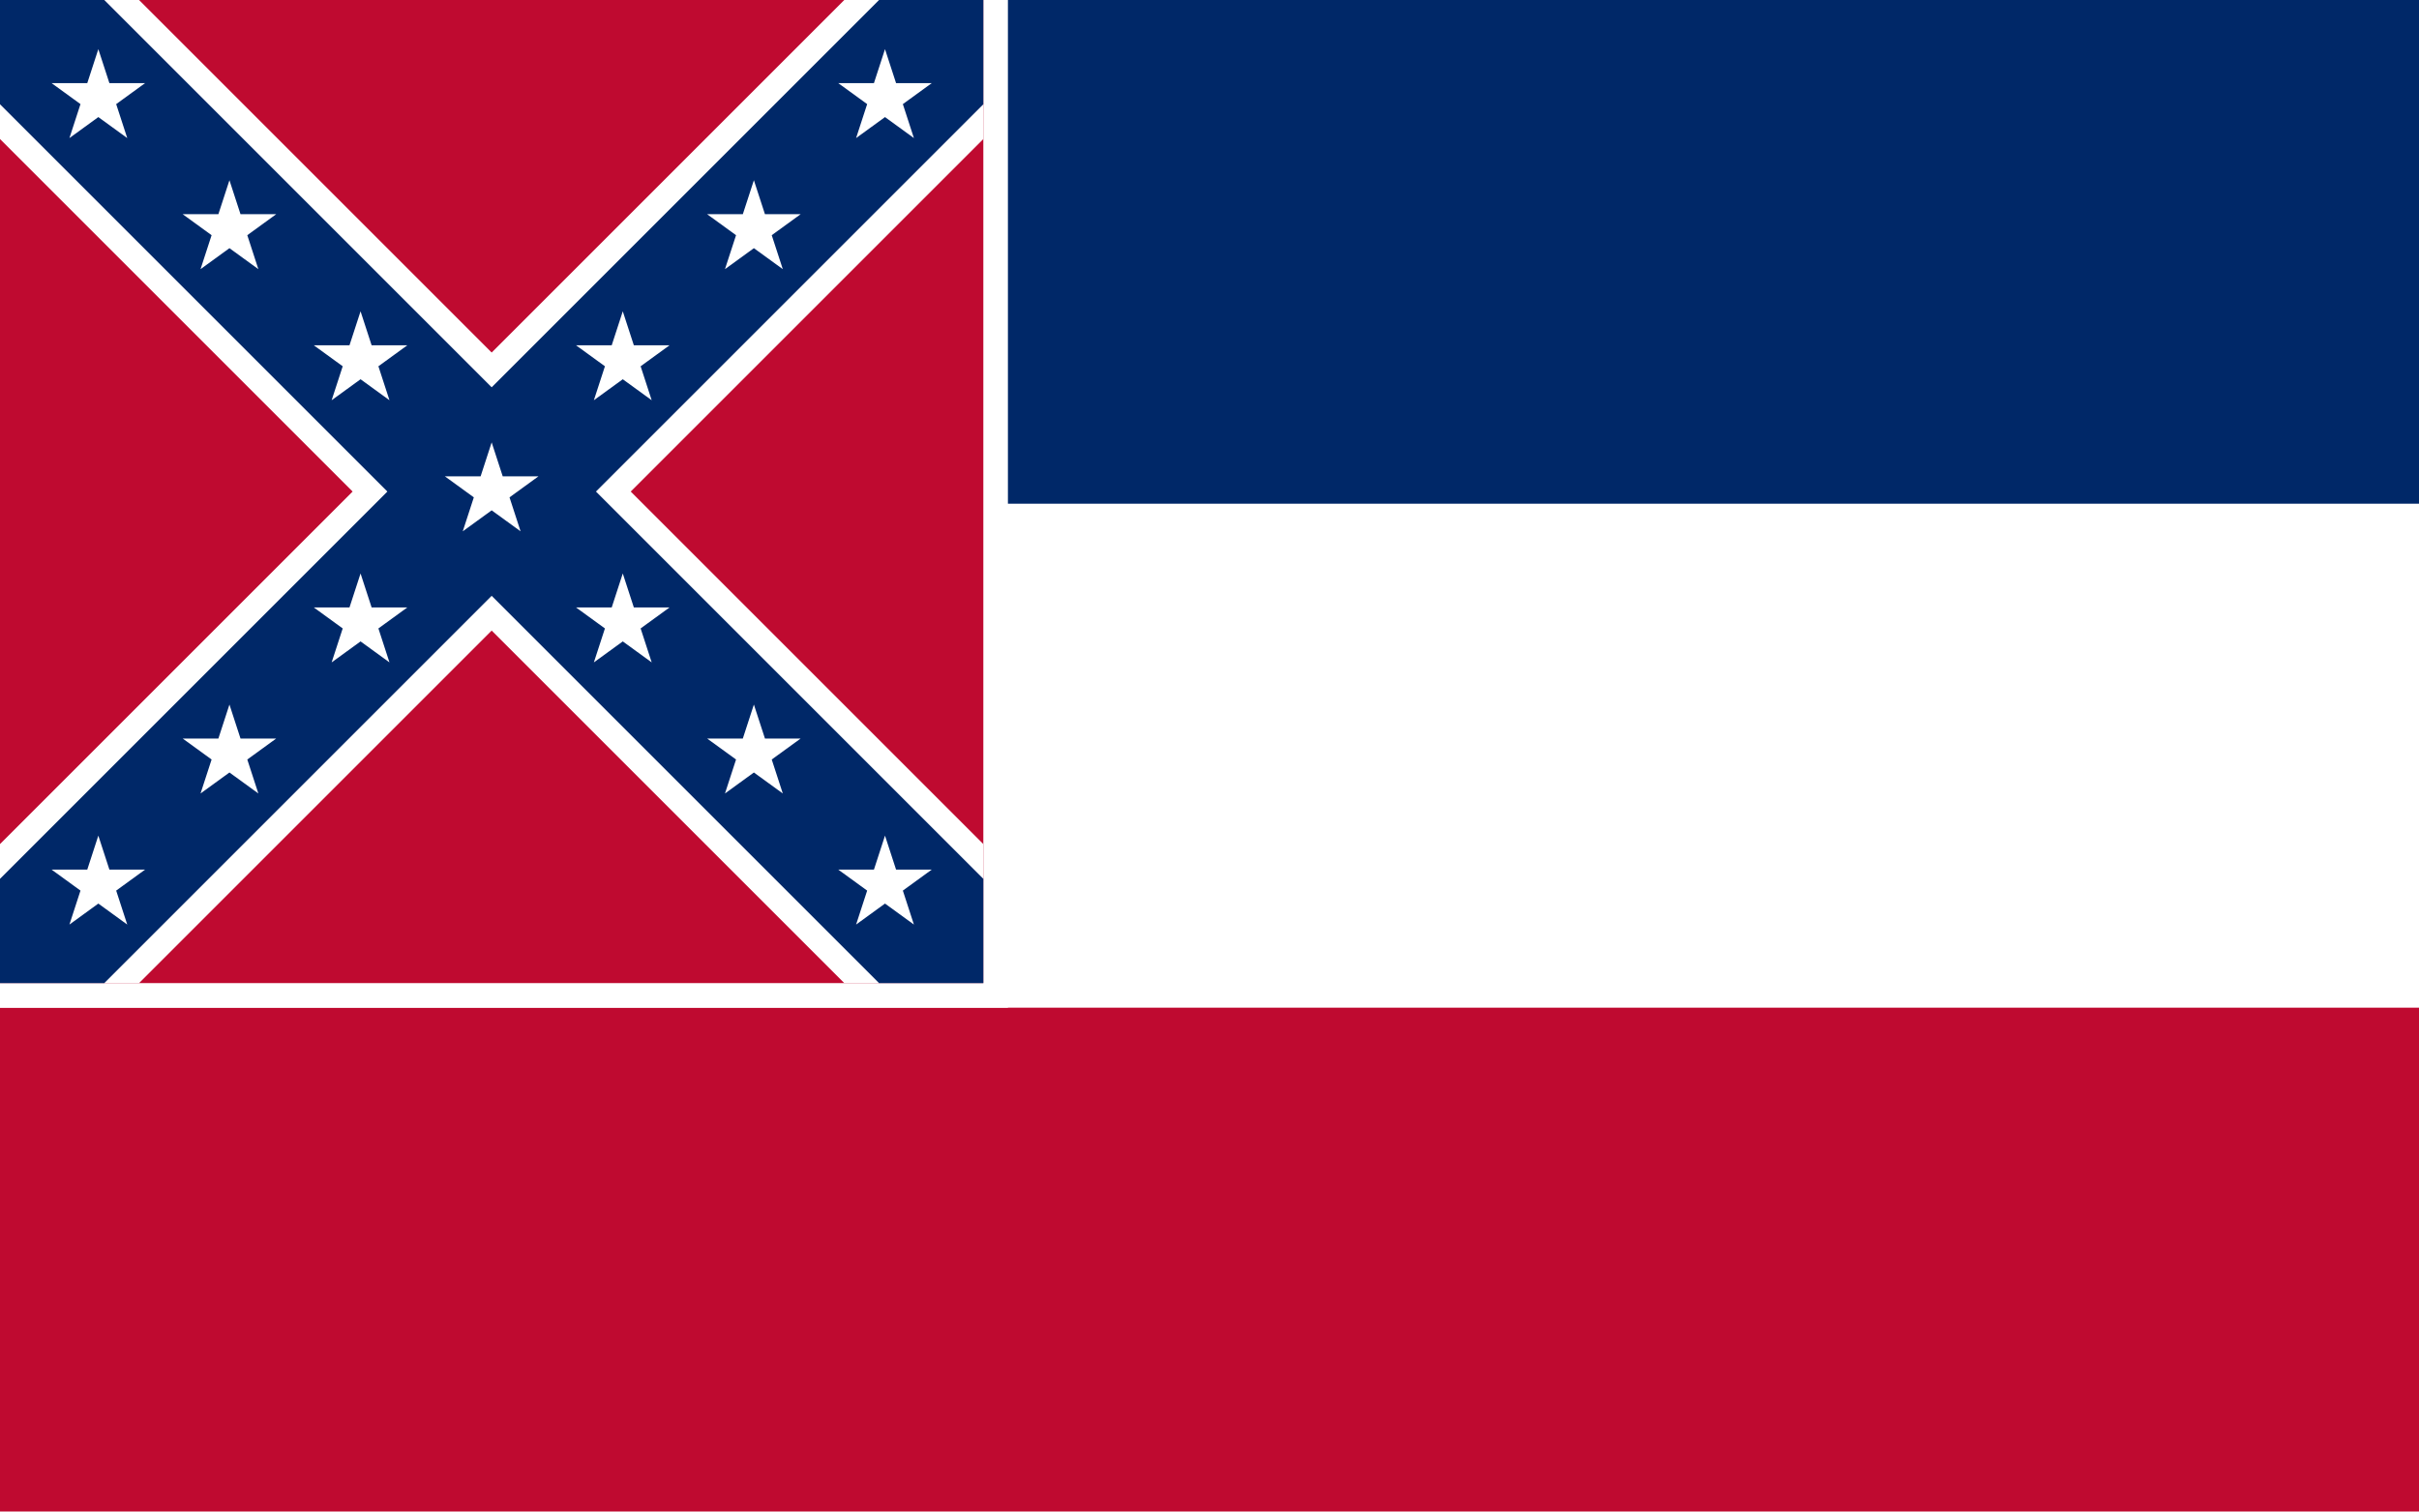
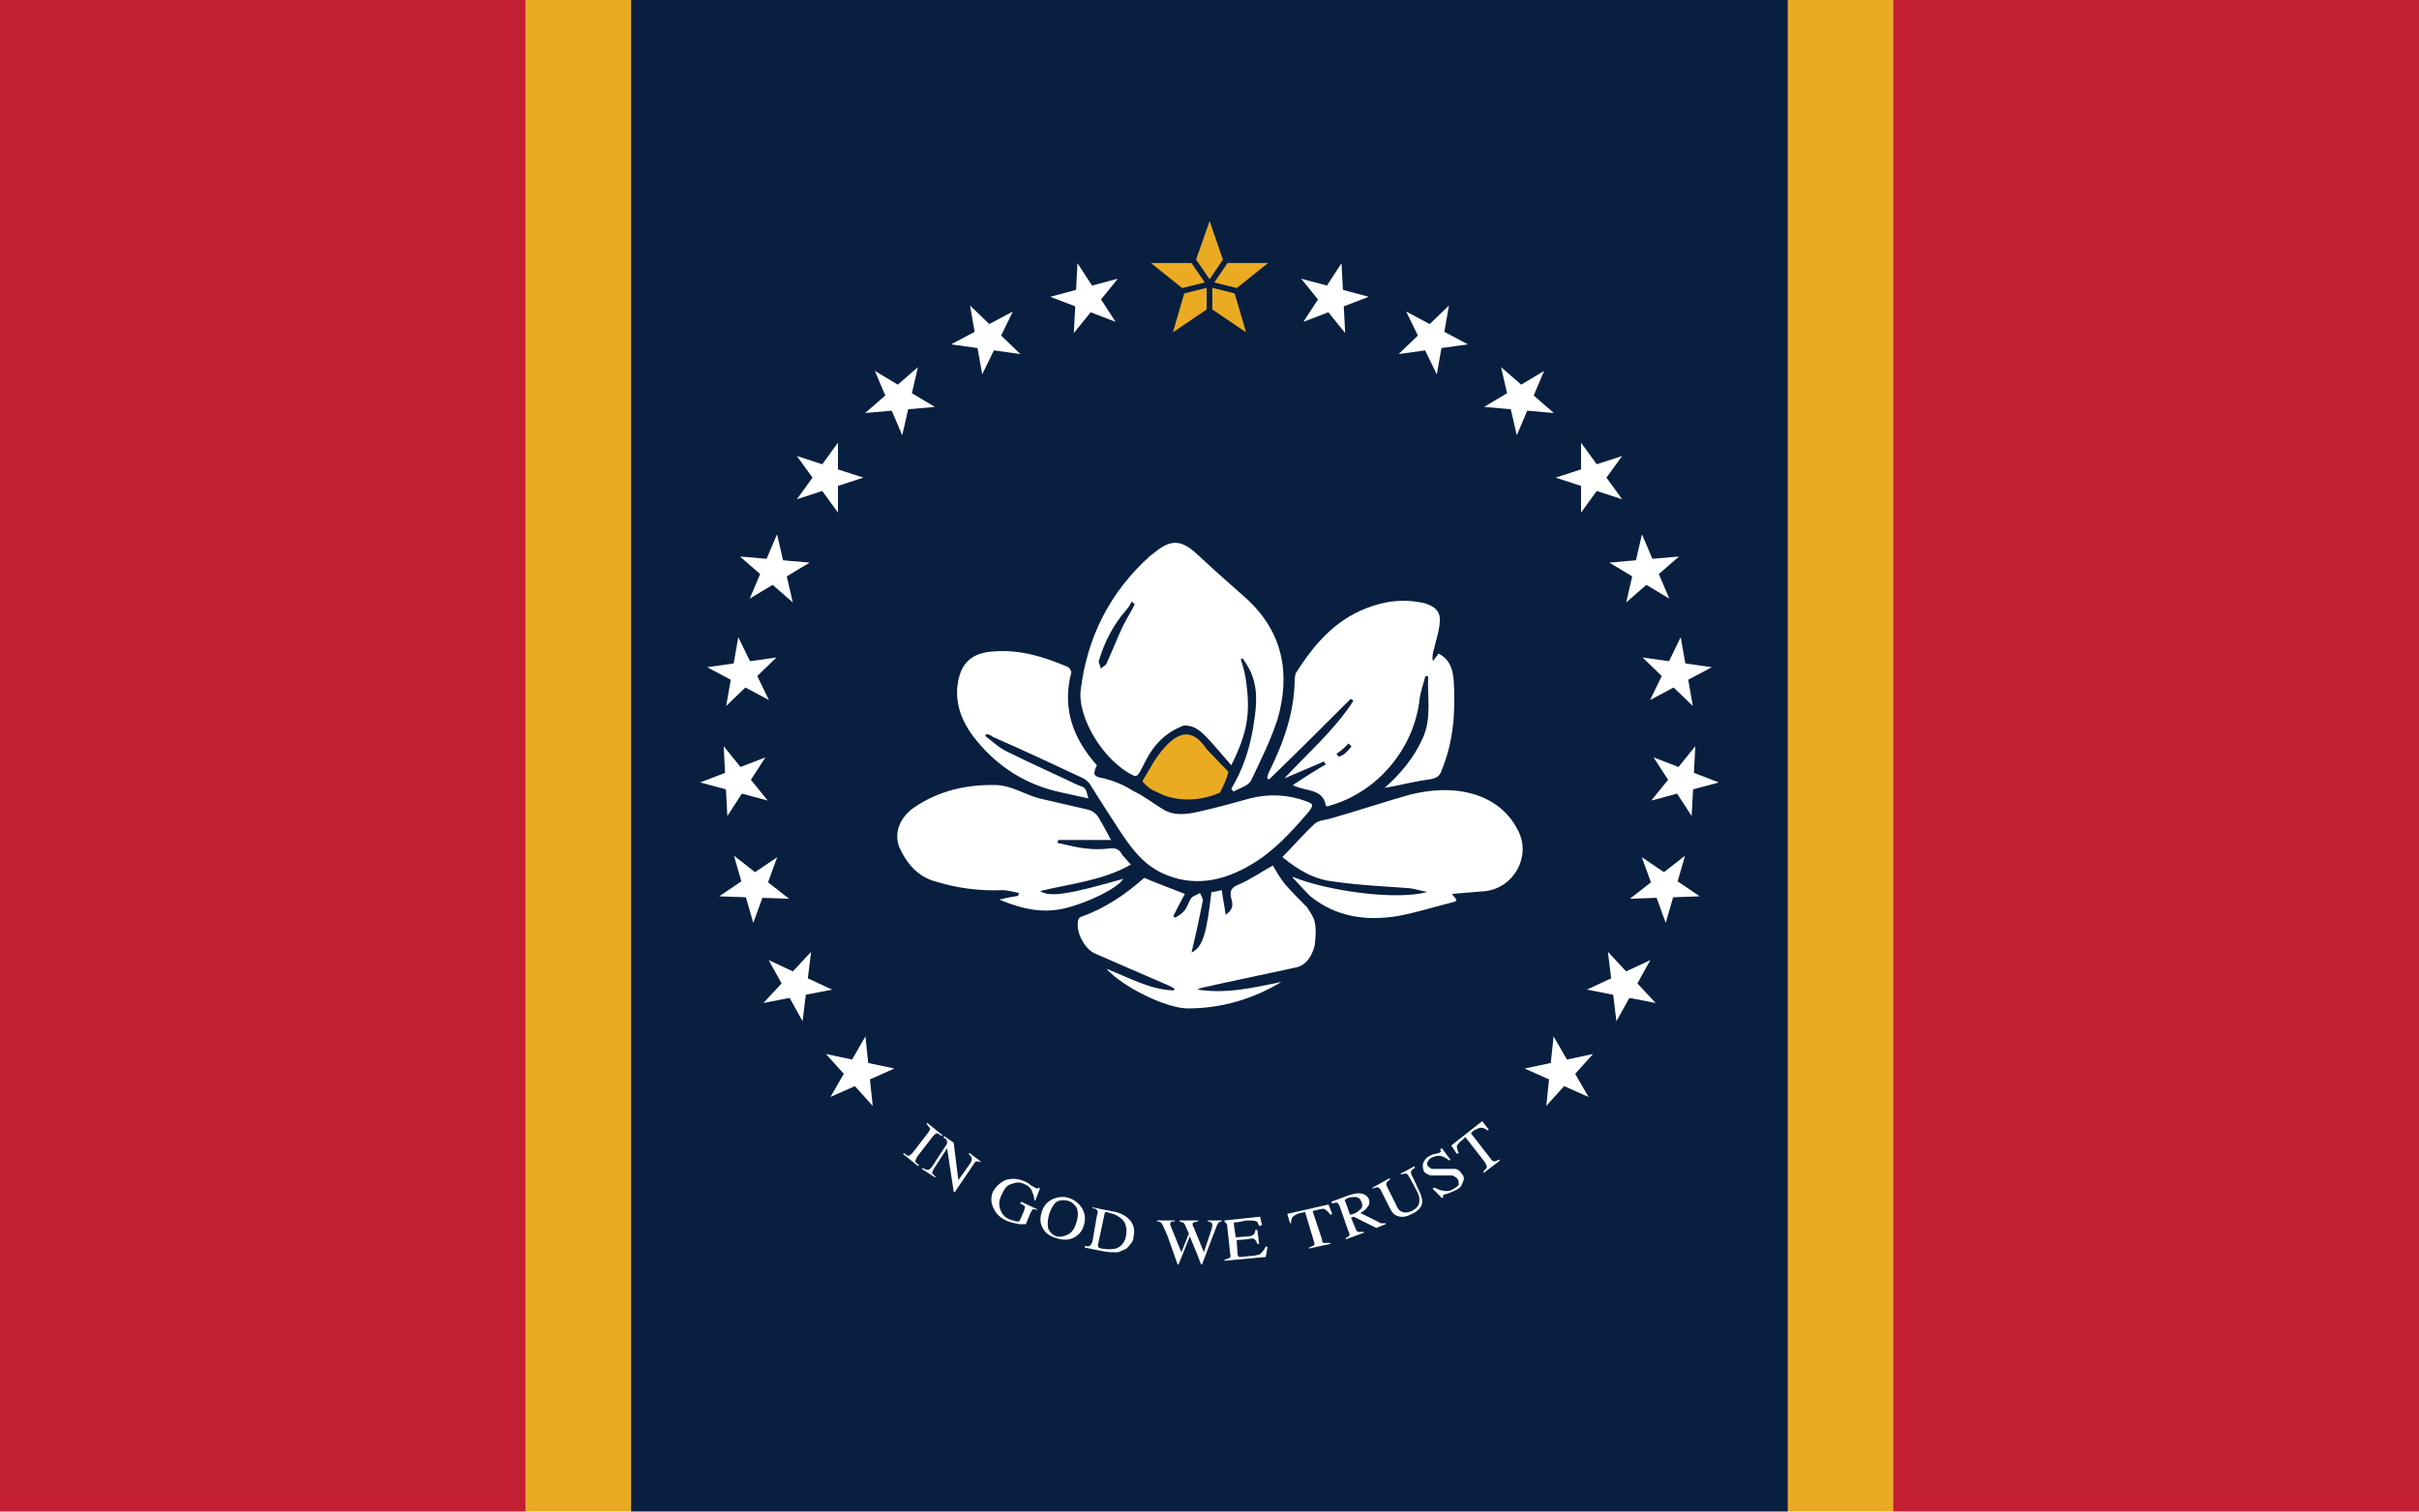
<svg xmlns="http://www.w3.org/2000/svg" xmlns:xlink="http://www.w3.org/1999/xlink" version="1.1" width="576" height="360" viewBox="0 0 576 360">
  <style>
- .blue{fill:rgb(0,40,104);}
- .red{fill:rgb(191,10,48);}
+ .blue{fill:rgb(8,31,64);}
+ .red{fill:rgb(194,31,50);}
.white{fill:rgb(255,255,255);}
+ .yellow{fill:rgb(234,171,34);}
</style>
  <defs>
+     <path id="magnolia" d="M -0.222 0.162 C -0.214 0.16 -0.208 0.159 -0.202 0.158 C -0.202 0.157 -0.202 0.156 -0.201 0.155 C -0.207 0.154 -0.213 0.152 -0.219 0.152 C -0.243 0.153 -0.266 0.15 -0.289 0.143 C -0.308 0.138 -0.32 0.124 -0.328 0.106 C -0.333 0.092 -0.328 0.077 -0.314 0.066 C -0.287 0.047 -0.257 0.04 -0.224 0.041 C -0.208 0.042 -0.195 0.051 -0.18 0.055 C -0.163 0.059 -0.145 0.063 -0.128 0.067 C -0.124 0.068 -0.12 0.071 -0.118 0.074 C -0.113 0.082 -0.109 0.09 -0.104 0.099 C -0.123 0.099 -0.142 0.099 -0.16 0.099 C -0.16 0.1 -0.16 0.101 -0.161 0.102 C -0.151 0.104 -0.141 0.107 -0.13 0.108 C -0.123 0.109 -0.114 0.109 -0.106 0.108 C -0.099 0.107 -0.095 0.109 -0.092 0.115 C -0.089 0.118 -0.087 0.121 -0.083 0.125 C -0.113 0.142 -0.146 0.145 -0.179 0.153 C -0.168 0.16 -0.147 0.156 -0.091 0.14 C -0.097 0.15 -0.128 0.165 -0.152 0.171 C -0.176 0.177 -0.198 0.172 -0.222 0.162 Z M -0.069 0.139 C -0.055 0.145 -0.041 0.15 -0.026 0.156 C -0.03 0.163 -0.034 0.171 -0.038 0.179 C -0.038 0.18 -0.037 0.181 -0.036 0.181 C -0.033 0.179 -0.029 0.177 -0.026 0.173 C -0.023 0.169 -0.022 0.164 -0.019 0.16 C -0.017 0.158 -0.013 0.157 -0.01 0.155 C -0.009 0.158 -0.007 0.16 -0.007 0.163 C -0.009 0.173 -0.011 0.182 -0.013 0.192 C -0.015 0.201 -0.017 0.209 -0.019 0.218 C -0.007 0.212 -0.003 0.198 0.002 0.154 C 0.005 0.154 0.008 0.153 0.013 0.152 C 0.014 0.161 0.016 0.169 0.017 0.178 C 0.025 0.173 0.025 0.167 0.023 0.161 C 0.021 0.153 0.023 0.149 0.031 0.146 C 0.043 0.141 0.054 0.133 0.067 0.126 C 0.071 0.133 0.075 0.14 0.08 0.146 C 0.087 0.154 0.095 0.162 0.103 0.17 C 0.106 0.175 0.11 0.18 0.111 0.185 C 0.113 0.194 0.112 0.203 0.111 0.211 C 0.108 0.222 0.102 0.232 0.09 0.234 C 0.062 0.24 0.034 0.246 0.006 0.252 C -2.9999763E-4 0.254 -0.007 0.254 -0.013 0.257 C 0.017 0.262 0.047 0.255 0.076 0.249 C 0.046 0.267 0.013 0.277 -0.023 0.277 C -0.045 0.277 -0.091 0.255 -0.109 0.235 C -0.084 0.245 -0.063 0.257 -0.038 0.258 C -0.037 0.257 -0.037 0.256 -0.037 0.256 C -0.039 0.255 -0.042 0.253 -0.045 0.252 C -0.07 0.241 -0.096 0.23 -0.121 0.219 C -0.132 0.214 -0.141 0.197 -0.139 0.185 C -0.139 0.183 -0.137 0.18 -0.135 0.18 C -0.11 0.171 -0.088 0.156 -0.069 0.139 Z M 0.088 0.138 C 0.125 0.153 0.197 0.163 0.23 0.154 C 0.225 0.153 0.218 0.151 0.212 0.15 C 0.186 0.148 0.159 0.147 0.132 0.143 C 0.111 0.141 0.094 0.131 0.077 0.117 C 0.089 0.105 0.1 0.092 0.111 0.082 C 0.115 0.078 0.123 0.078 0.129 0.076 C 0.157 0.068 0.184 0.059 0.212 0.051 C 0.233 0.046 0.255 0.044 0.277 0.05 C 0.299 0.056 0.316 0.069 0.326 0.089 C 0.34 0.116 0.322 0.149 0.292 0.153 C 0.281 0.154 0.269 0.155 0.256 0.156 C 0.258 0.158 0.259 0.16 0.261 0.162 C 0.26 0.163 0.26 0.163 0.26 0.164 C 0.24 0.169 0.221 0.175 0.201 0.179 C 0.167 0.185 0.134 0.181 0.106 0.158 C 0.1 0.152 0.094 0.145 0.088 0.139 Z M 0.228 -0.074 C 0.226 -0.066 0.223 -0.058 0.222 -0.05 C 0.216 0.003 0.177 0.049 0.126 0.063 C 0.125 0.064 0.124 0.063 0.123 0.063 C 0.12 0.044 0.101 0.048 0.088 0.041 C 0.1 0.033 0.111 0.026 0.123 0.019 C 0.122 0.018 0.121 0.017 0.121 0.016 C 0.107 0.022 0.093 0.028 0.079 0.034 C 0.104 0.007 0.132 -0.017 0.152 -0.048 C 0.151 -0.049 0.15 -0.05 0.149 -0.05 C 0.121 -0.022 0.092 0.007 0.063 0.035 C 0.062 0.035 0.062 0.034 0.061 0.034 C 0.061 0.032 0.062 0.03 0.062 0.029 C 0.078 -0.003 0.09 -0.036 0.09 -0.072 C 0.09 -0.073 0.091 -0.076 0.091 -0.077 C 0.11 -0.107 0.132 -0.133 0.166 -0.146 C 0.186 -0.154 0.207 -0.156 0.228 -0.151 C 0.24 -0.147 0.245 -0.141 0.243 -0.128 C 0.242 -0.12 0.239 -0.111 0.237 -0.102 C 0.236 -0.099 0.235 -0.095 0.236 -0.09 C 0.238 -0.093 0.24 -0.095 0.242 -0.098 C 0.254 -0.092 0.257 -0.081 0.258 -0.07 C 0.26 -0.037 0.258 -0.005 0.245 0.026 C 0.243 0.032 0.239 0.034 0.232 0.035 C 0.217 0.037 0.202 0.041 0.185 0.044 C 0.202 0.029 0.216 0.012 0.225 -0.008 C 0.235 -0.029 0.23 -0.052 0.231 -0.074 C 0.23 -0.074 0.229 -0.074 0.228 -0.074 Z M 0.134 0.008 C 0.135 0.009 0.136 0.01 0.136 0.011 C 0.142 0.01 0.146 0.005 0.15 9.999983E-5 C 0.149 -8.0000015E-4 0.148 -0.002 0.147 -0.003 C 0.143 0.001 0.139 0.005 0.134 0.008 Z M -0.237 -0.011 C -0.229 -0.005 -0.222 0.002 -0.213 0.006 C -0.189 0.018 -0.164 0.029 -0.139 0.041 C -0.131 0.044 -0.131 0.043 -0.128 0.055 C -0.141 0.052 -0.152 0.05 -0.164 0.047 C -0.199 0.038 -0.228 0.018 -0.25 -0.011 C -0.262 -0.027 -0.269 -0.046 -0.266 -0.066 C -0.263 -0.087 -0.252 -0.098 -0.231 -0.1 C -0.202 -0.103 -0.176 -0.095 -0.15 -0.084 C -0.148 -0.083 -0.146 -0.08 -0.146 -0.078 C -0.156 -0.04 -0.144 -0.008 -0.119 0.02 C -0.124 0.031 -0.122 0.032 -0.111 0.034 C -0.1 0.037 -0.09 0.041 -0.081 0.047 C -0.07 0.052 -0.06 0.06 -0.05 0.066 C -0.038 0.074 -0.024 0.072 -0.011 0.069 C 0.007 0.065 0.025 0.06 0.043 0.055 C 0.063 0.05 0.083 0.051 0.102 0.058 C 0.11 0.061 0.11 0.062 0.105 0.069 C 0.087 0.09 0.068 0.111 0.044 0.125 C 0.014 0.143 -0.018 0.149 -0.05 0.134 C -0.071 0.124 -0.083 0.107 -0.095 0.089 C -0.106 0.072 -0.117 0.055 -0.127 0.039 C -0.129 0.037 -0.131 0.035 -0.133 0.034 C -0.165 0.019 -0.197 0.004 -0.229 -0.01 C -0.231 -0.012 -0.233 -0.012 -0.235 -0.013 C -0.236 -0.012 -0.237 -0.012 -0.237 -0.011 Z M 0.038 -0.157 C 0.021 -0.172 0.004 -0.187 -0.012 -0.202 C -0.03 -0.219 -0.041 -0.219 -0.059 -0.204 C -0.06 -0.203 -0.062 -0.202 -0.063 -0.201 C -0.105 -0.163 -0.129 -0.116 -0.136 -0.06 C -0.14 -0.031 -0.112 0.016 -0.08 0.031 C -0.07 0.036 -0.07 -0.006 -0.027 -0.022 C -0.011 -0.022 -0.005 -0.012 0.023 0.02 C 0.04 -0.014 0.044 -0.035 0.038 -0.073 C 0.037 -0.079 0.035 -0.086 0.033 -0.092 L 0.035 -0.093 C 0.039 -0.087 0.043 -0.081 0.045 -0.075 C 0.052 -0.056 0.049 -0.038 0.046 -0.019 C 0.042 0.004 0.035 0.025 0.023 0.045 C 0.024 0.046 0.025 0.047 0.025 0.048 C 0.032 0.044 0.041 0.042 0.044 0.036 C 0.054 0.015 0.065 -0.007 0.072 -0.029 C 0.086 -0.078 0.077 -0.122 0.038 -0.157 Z M -0.092 -0.126 C -0.098 -0.113 -0.103 -0.1 -0.109 -0.087 C -0.11 -0.085 -0.113 -0.084 -0.115 -0.082 C -0.115 -0.085 -0.117 -0.087 -0.117 -0.09 C -0.111 -0.11 -0.102 -0.128 -0.088 -0.144 C -0.085 -0.147 -0.084 -0.15 -0.082 -0.153 C -0.081 -0.152 -0.08 -0.151 -0.079 -0.15 C -0.083 -0.142 -0.088 -0.134 -0.092 -0.126 Z" />
+     <path id="magnolia2" d="M -0.071 0.037 L -0.058 0.015 C -0.039 -0.013 -0.021 -0.024 -0.003 0.003 L 0.02 0.027 C 0.018 0.035 0.015 0.041 0.011 0.049 C -0.014 0.06 -0.04 0.057 -0.054 0.049 C -0.059 0.047 -0.064 0.045 -0.071 0.037 Z" />
    <path id="star" d="M 0.0 -1.0 L 0.225 -0.309 L 0.951 -0.309 L 0.363 0.118 L 0.588 0.809 L 0.0 0.382 L -0.588 0.809 L -0.363 0.118 L -0.951 -0.309 L -0.225 -0.309 Z" />
+     <path id="star2" d="M 0.218 -0.374 L 0.002 -1 L -0.218 -0.374 L 0.002 -0.054 Z M -0.41 0.176 L -0.595 0.809 L -0.046 0.437 V 0.085 L -0.41 0.176 Z M -0.293 -0.318 H -0.951 L -0.444 0.089 L -0.077 -0.002 Z M 0.444 0.089 L 0.951 -0.318 H 0.293 L 0.077 -0.002 L 0.444 0.089 Z M 0.409 0.176 L 0.046 0.085 V 0.437 L 0.595 0.809 Z" />
+     <path id="text" d="M 0.258 0.416 L 0.291 0.39 L 0.298 0.399 L 0.297 0.4 C 0.294 0.398 0.292 0.397 0.29 0.397 C 0.288 0.397 0.286 0.398 0.282 0.4 L 0.279 0.403 L 0.3 0.43 C 0.301 0.432 0.303 0.433 0.304 0.433 C 0.305 0.433 0.307 0.432 0.309 0.431 L 0.31 0.432 L 0.293 0.445 L 0.292 0.444 C 0.294 0.442 0.296 0.44 0.296 0.439 C 0.296 0.438 0.295 0.436 0.294 0.434 L 0.273 0.407 L 0.27 0.41 C 0.267 0.412 0.265 0.415 0.264 0.416 C 0.264 0.418 0.264 0.42 0.266 0.424 L 0.264 0.425 Z M 0.24 0.461 C 0.243 0.462 0.246 0.464 0.248 0.464 C 0.253 0.465 0.257 0.465 0.261 0.462 C 0.263 0.461 0.265 0.459 0.266 0.458 C 0.266 0.456 0.266 0.454 0.265 0.452 C 0.263 0.45 0.262 0.449 0.259 0.448 C 0.258 0.448 0.255 0.448 0.25 0.448 L 0.242 0.448 C 0.24 0.448 0.238 0.448 0.236 0.448 C 0.233 0.447 0.231 0.446 0.229 0.444 C 0.228 0.441 0.227 0.438 0.228 0.435 C 0.229 0.432 0.231 0.429 0.235 0.427 C 0.237 0.426 0.239 0.425 0.241 0.425 C 0.244 0.424 0.245 0.424 0.245 0.424 C 0.246 0.423 0.247 0.423 0.247 0.422 C 0.247 0.422 0.247 0.421 0.246 0.42 L 0.248 0.419 L 0.257 0.431 L 0.256 0.432 C 0.252 0.429 0.248 0.427 0.245 0.427 C 0.242 0.427 0.239 0.428 0.237 0.429 C 0.235 0.43 0.234 0.431 0.233 0.433 C 0.232 0.435 0.232 0.436 0.233 0.438 C 0.234 0.439 0.236 0.44 0.237 0.441 C 0.239 0.441 0.241 0.441 0.244 0.441 L 0.252 0.441 C 0.257 0.441 0.261 0.441 0.263 0.441 C 0.266 0.442 0.268 0.444 0.269 0.446 C 0.272 0.449 0.272 0.452 0.27 0.456 C 0.269 0.459 0.267 0.462 0.262 0.464 C 0.26 0.465 0.258 0.466 0.255 0.467 C 0.253 0.468 0.251 0.468 0.251 0.468 C 0.25 0.469 0.249 0.469 0.249 0.47 C 0.249 0.47 0.249 0.471 0.25 0.471 L 0.248 0.472 L 0.238 0.462 Z M 0.192 0.451 L 0.193 0.452 C 0.19 0.454 0.189 0.455 0.189 0.456 C 0.188 0.457 0.189 0.459 0.19 0.461 L 0.199 0.479 C 0.2 0.482 0.202 0.485 0.204 0.486 C 0.207 0.488 0.211 0.488 0.216 0.486 C 0.221 0.483 0.224 0.48 0.224 0.475 C 0.224 0.473 0.224 0.47 0.222 0.466 L 0.214 0.451 C 0.212 0.448 0.211 0.446 0.21 0.446 C 0.209 0.446 0.207 0.446 0.204 0.447 L 0.204 0.446 L 0.219 0.438 L 0.219 0.44 C 0.217 0.441 0.215 0.443 0.215 0.444 C 0.215 0.445 0.215 0.447 0.217 0.45 L 0.224 0.465 C 0.226 0.469 0.227 0.473 0.227 0.476 C 0.227 0.481 0.223 0.486 0.216 0.489 C 0.209 0.493 0.203 0.493 0.198 0.49 C 0.196 0.489 0.194 0.486 0.192 0.482 L 0.183 0.464 C 0.182 0.462 0.181 0.461 0.18 0.461 C 0.179 0.46 0.177 0.461 0.174 0.462 L 0.174 0.461 Z M 0.145 0.515 C 0.147 0.514 0.149 0.513 0.149 0.512 C 0.15 0.511 0.149 0.509 0.148 0.507 L 0.139 0.481 C 0.138 0.479 0.137 0.477 0.136 0.477 C 0.135 0.477 0.133 0.477 0.131 0.478 L 0.13 0.476 L 0.149 0.469 C 0.152 0.468 0.156 0.467 0.159 0.467 C 0.164 0.467 0.168 0.469 0.17 0.473 C 0.171 0.476 0.171 0.479 0.169 0.481 C 0.167 0.484 0.165 0.486 0.161 0.488 L 0.181 0.498 C 0.182 0.499 0.183 0.499 0.184 0.499 C 0.185 0.499 0.186 0.499 0.188 0.499 L 0.188 0.5 L 0.178 0.504 L 0.154 0.492 L 0.151 0.493 L 0.156 0.505 C 0.157 0.507 0.157 0.508 0.159 0.508 C 0.16 0.509 0.161 0.508 0.164 0.508 L 0.165 0.509 L 0.146 0.516 Z M 0.16 0.485 C 0.163 0.483 0.164 0.48 0.162 0.476 C 0.161 0.473 0.159 0.471 0.155 0.471 C 0.153 0.471 0.151 0.471 0.148 0.472 C 0.146 0.473 0.145 0.473 0.145 0.474 C 0.144 0.474 0.144 0.475 0.145 0.476 L 0.15 0.49 C 0.155 0.489 0.158 0.487 0.16 0.485 Z M 0.083 0.489 L 0.127 0.479 L 0.131 0.489 L 0.129 0.49 C 0.127 0.487 0.125 0.485 0.123 0.484 C 0.122 0.483 0.118 0.484 0.114 0.485 L 0.11 0.486 L 0.12 0.516 C 0.12 0.519 0.121 0.52 0.122 0.52 C 0.123 0.52 0.125 0.52 0.129 0.52 L 0.129 0.521 L 0.106 0.526 L 0.106 0.525 C 0.109 0.524 0.111 0.523 0.112 0.522 C 0.112 0.521 0.112 0.52 0.111 0.517 L 0.102 0.487 L 0.097 0.488 C 0.093 0.489 0.09 0.491 0.089 0.492 C 0.088 0.493 0.087 0.495 0.087 0.499 L 0.086 0.499 Z M 0.016 0.538 C 0.019 0.537 0.021 0.536 0.022 0.536 C 0.022 0.535 0.023 0.534 0.022 0.531 L 0.019 0.503 C 0.019 0.5 0.018 0.499 0.017 0.498 C 0.016 0.498 0.016 0.498 0.016 0.497 L 0.016 0.496 L 0.054 0.492 L 0.056 0.501 L 0.053 0.502 C 0.052 0.499 0.051 0.497 0.05 0.497 C 0.048 0.496 0.045 0.496 0.04 0.496 L 0.029 0.498 C 0.028 0.498 0.027 0.498 0.027 0.498 C 0.026 0.498 0.026 0.499 0.026 0.5 L 0.028 0.514 L 0.041 0.513 C 0.044 0.513 0.046 0.512 0.047 0.511 C 0.048 0.51 0.049 0.508 0.049 0.506 L 0.051 0.506 L 0.053 0.521 L 0.051 0.521 C 0.05 0.518 0.049 0.517 0.048 0.516 C 0.047 0.515 0.045 0.515 0.041 0.516 L 0.029 0.517 L 0.03 0.533 C 0.031 0.534 0.031 0.535 0.032 0.535 C 0.034 0.535 0.036 0.535 0.042 0.534 C 0.047 0.534 0.051 0.533 0.054 0.532 C 0.056 0.53 0.058 0.528 0.06 0.524 L 0.062 0.524 L 0.06 0.535 L 0.016 0.539 Z M -0.037 0.496 V 0.497 C -0.038 0.497 -0.039 0.497 -0.04 0.497 C -0.041 0.498 -0.042 0.498 -0.042 0.5 C -0.042 0.5 -0.042 0.501 -0.042 0.501 C -0.041 0.501 -0.041 0.502 -0.041 0.503 L -0.03 0.53 L -0.022 0.51 L -0.026 0.501 C -0.027 0.499 -0.028 0.498 -0.029 0.498 C -0.03 0.498 -0.031 0.497 -0.032 0.497 V 0.496 H -0.012 V 0.497 C -0.014 0.497 -0.016 0.498 -0.016 0.498 C -0.018 0.498 -0.018 0.499 -0.018 0.5 C -0.018 0.501 -0.018 0.501 -0.018 0.501 C -0.018 0.501 -0.018 0.502 -0.017 0.503 L -0.006 0.53 L 0.002 0.506 C 0.002 0.505 0.003 0.503 0.003 0.502 C 0.003 0.502 0.003 0.501 0.003 0.501 C 0.003 0.499 0.002 0.498 0.001 0.498 C 3.9997906E-4 0.497 -6.00021E-4 0.497 -0.002 0.497 V 0.496 L 0.013 0.496 V 0.497 C 0.012 0.497 0.01 0.498 0.01 0.498 C 0.009 0.499 0.009 0.5 0.008 0.501 L -2.142042E-8 0.522 L -0.003 0.53 L -0.008 0.543 H -0.009 L -0.012 0.535 L -0.021 0.513 L -0.033 0.543 H -0.034 L -0.039 0.529 L -0.045 0.512 C -0.048 0.505 -0.05 0.501 -0.051 0.499 C -0.052 0.498 -0.054 0.497 -0.056 0.497 V 0.496 Z M -0.133 0.523 C -0.13 0.524 -0.129 0.524 -0.128 0.523 C -0.127 0.523 -0.126 0.521 -0.125 0.519 L -0.12 0.49 C -0.119 0.488 -0.119 0.486 -0.12 0.485 C -0.121 0.484 -0.122 0.483 -0.125 0.483 L -0.125 0.482 L -0.105 0.486 C -0.098 0.487 -0.093 0.489 -0.089 0.492 C -0.082 0.497 -0.079 0.504 -0.081 0.513 C -0.081 0.516 -0.082 0.519 -0.085 0.522 C -0.087 0.525 -0.089 0.527 -0.093 0.528 C -0.095 0.529 -0.097 0.53 -0.099 0.53 C -0.103 0.53 -0.107 0.53 -0.113 0.529 L -0.133 0.525 Z M -0.118 0.525 C -0.118 0.525 -0.116 0.526 -0.115 0.526 C -0.109 0.527 -0.104 0.527 -0.1 0.526 C -0.094 0.524 -0.09 0.519 -0.089 0.512 C -0.088 0.505 -0.089 0.499 -0.093 0.495 C -0.096 0.492 -0.101 0.489 -0.107 0.488 C -0.109 0.487 -0.11 0.487 -0.111 0.487 C -0.112 0.488 -0.112 0.488 -0.112 0.489 L -0.119 0.522 C -0.119 0.524 -0.119 0.524 -0.118 0.525 Z M -0.167 0.473 C -0.162 0.471 -0.156 0.47 -0.15 0.472 C -0.144 0.474 -0.139 0.478 -0.136 0.483 C -0.133 0.488 -0.132 0.494 -0.134 0.501 C -0.136 0.508 -0.14 0.512 -0.146 0.515 C -0.151 0.517 -0.157 0.517 -0.163 0.515 C -0.17 0.513 -0.175 0.51 -0.178 0.504 C -0.181 0.499 -0.181 0.493 -0.179 0.487 C -0.177 0.48 -0.173 0.476 -0.167 0.473 Z M -0.172 0.505 C -0.17 0.509 -0.167 0.512 -0.163 0.513 C -0.159 0.514 -0.155 0.513 -0.151 0.511 C -0.147 0.509 -0.144 0.505 -0.142 0.498 C -0.14 0.492 -0.14 0.486 -0.142 0.482 C -0.144 0.479 -0.147 0.476 -0.151 0.475 C -0.155 0.474 -0.159 0.474 -0.163 0.476 C -0.166 0.478 -0.169 0.483 -0.171 0.489 C -0.173 0.496 -0.173 0.501 -0.172 0.505 Z M -0.19 0.459 C -0.188 0.46 -0.186 0.461 -0.186 0.461 C -0.185 0.462 -0.184 0.462 -0.184 0.462 C -0.183 0.462 -0.183 0.461 -0.182 0.461 L -0.181 0.462 L -0.186 0.475 L -0.187 0.474 C -0.187 0.471 -0.188 0.468 -0.189 0.466 C -0.19 0.462 -0.193 0.459 -0.198 0.457 C -0.202 0.455 -0.206 0.455 -0.211 0.457 C -0.216 0.458 -0.219 0.462 -0.222 0.469 C -0.225 0.475 -0.225 0.48 -0.223 0.485 C -0.221 0.49 -0.218 0.493 -0.213 0.495 C -0.212 0.495 -0.211 0.496 -0.21 0.496 C -0.209 0.496 -0.208 0.496 -0.207 0.497 C -0.205 0.497 -0.204 0.497 -0.203 0.497 C -0.203 0.496 -0.202 0.496 -0.202 0.495 L -0.198 0.486 C -0.197 0.483 -0.197 0.482 -0.197 0.481 C -0.198 0.48 -0.199 0.479 -0.202 0.478 L -0.201 0.476 L -0.184 0.484 L -0.184 0.485 C -0.186 0.484 -0.187 0.484 -0.188 0.484 C -0.189 0.484 -0.19 0.486 -0.191 0.488 L -0.196 0.5 C -0.197 0.5 -0.199 0.5 -0.203 0.5 C -0.208 0.499 -0.212 0.498 -0.215 0.497 C -0.222 0.494 -0.227 0.49 -0.23 0.484 C -0.233 0.478 -0.234 0.472 -0.231 0.465 C -0.228 0.46 -0.224 0.456 -0.218 0.453 C -0.212 0.451 -0.205 0.451 -0.198 0.454 C -0.195 0.455 -0.192 0.457 -0.19 0.459 Z M -0.306 0.44 C -0.303 0.442 -0.301 0.442 -0.3 0.442 C -0.299 0.442 -0.297 0.44 -0.295 0.437 L -0.28 0.414 L -0.28 0.412 C -0.28 0.411 -0.281 0.41 -0.281 0.409 C -0.282 0.409 -0.283 0.408 -0.284 0.407 L -0.283 0.406 L -0.273 0.413 L -0.268 0.453 L -0.256 0.436 C -0.254 0.433 -0.253 0.431 -0.254 0.429 C -0.254 0.428 -0.255 0.427 -0.257 0.425 L -0.256 0.424 L -0.243 0.434 L -0.243 0.434 C -0.246 0.433 -0.247 0.433 -0.249 0.433 C -0.25 0.433 -0.251 0.435 -0.253 0.438 L -0.272 0.466 L -0.273 0.465 L -0.28 0.419 L -0.293 0.439 C -0.295 0.442 -0.296 0.444 -0.296 0.446 C -0.295 0.446 -0.294 0.448 -0.292 0.45 L -0.293 0.45 L -0.307 0.441 Z M -0.326 0.424 C -0.324 0.426 -0.322 0.427 -0.321 0.427 C -0.32 0.427 -0.319 0.426 -0.317 0.424 L -0.3 0.402 C -0.299 0.4 -0.298 0.399 -0.298 0.398 C -0.299 0.397 -0.3 0.395 -0.302 0.393 L -0.301 0.392 L -0.285 0.405 L -0.286 0.406 C -0.288 0.404 -0.29 0.403 -0.291 0.403 C -0.292 0.403 -0.293 0.404 -0.295 0.406 L -0.312 0.428 C -0.313 0.43 -0.314 0.432 -0.314 0.433 C -0.314 0.434 -0.312 0.435 -0.31 0.437 L -0.311 0.438 L -0.327 0.425 Z" />
  </defs>
  <g>
    <g>
-       <rect x="0" y="0" width="576" height="120" class="blue" />
-       <rect x="0" y="120" width="576" height="120" class="white" />
-       <rect x="0" y="240" width="576" height="120" class="red" />
+       <rect x="0" y="0" width="125.217" height="360" class="red" />
+       <rect x="125.217" y="0" width="25.044" height="360" class="yellow" />
+       <rect x="150.261" y="0" width="275.478" height="360" class="blue" />
+       <rect x="425.739" y="0" width="25.044" height="360" class="yellow" />
+       <rect x="450.783" y="0" width="125.217" height="360" class="red" />
    </g>
-     <rect x="0" y="0" width="240" height="240" class="white" />
-     <rect x="0" y="0" width="234.147" height="234.147" class="red" />
-     <path d="M 0 0 L 0 33.113 L 83.96 117.073 L 83.96 117.073 L 0 201.033 L 0 201.033 L 0 234.147 L 33.113 234.147 L 117.073 150.187 L 117.073 150.187 L 117.073 150.187 L 117.073 150.187 L 117.073 150.187 L 117.073 150.187 L 201.033 234.147 L 234.147 234.147 L 234.147 201.033 L 234.147 201.033 L 150.187 117.073 L 150.187 117.073 L 234.147 33.113 L 234.147 0 L 201.033 0 L 117.073 83.96 L 33.113 0 Z" class="white" />
-     <path d="M 0 0 L 0 24.835 L 92.238 117.073 L 92.238 117.073 L 0 209.311 L 0 234.147 L 24.835 234.147 L 117.073 141.908 L 117.073 141.908 L 209.311 234.147 L 234.147 234.147 L 234.147 209.311 L 141.908 117.073 L 141.908 117.073 L 234.147 24.835 L 234.147 0 L 209.311 0 L 117.073 92.238 L 117.073 92.238 L 24.835 0 Z" class="blue" />
-     <use xlink:href="#star" transform="translate(117.0733 117.0733) scale(11.7073 11.7073) rotate(0)" class="white" />
+     <use xlink:href="#star2" transform="translate(288 67.3043) scale(14.6504 14.6504) rotate(0)" class="yellow" />
    <g>
-       <use xlink:href="#star" transform="translate(85.8537 85.8537) scale(11.7073 11.7073) rotate(0)" class="white" />
-       <use xlink:href="#star" transform="translate(148.2928 85.8537) scale(11.7073 11.7073) rotate(0)" class="white" />
-       <use xlink:href="#star" transform="translate(85.8537 148.2928) scale(11.7073 11.7073) rotate(0)" class="white" />
-       <use xlink:href="#star" transform="translate(148.2928 148.2928) scale(11.7073 11.7073) rotate(0)" class="white" />
-       <use xlink:href="#star" transform="translate(54.6342 54.6342) scale(11.7073 11.7073) rotate(0)" class="white" />
-       <use xlink:href="#star" transform="translate(179.5123 54.6342) scale(11.7073 11.7073) rotate(0)" class="white" />
-       <use xlink:href="#star" transform="translate(54.6342 179.5123) scale(11.7073 11.7073) rotate(0)" class="white" />
-       <use xlink:href="#star" transform="translate(179.5123 179.5123) scale(11.7073 11.7073) rotate(0)" class="white" />
-       <use xlink:href="#star" transform="translate(23.4147 23.4147) scale(11.7073 11.7073) rotate(0)" class="white" />
-       <use xlink:href="#star" transform="translate(210.7319 23.4147) scale(11.7073 11.7073) rotate(0)" class="white" />
-       <use xlink:href="#star" transform="translate(23.4147 210.7319) scale(11.7073 11.7073) rotate(0)" class="white" />
-       <use xlink:href="#star" transform="translate(210.7319 210.7319) scale(11.7073 11.7073) rotate(0)" class="white" />
+       <use xlink:href="#star" transform="translate(317.1678 71.1444) scale(8.7565 8.7565) rotate(15)" class="white" />
+       <use xlink:href="#star" transform="translate(258.8322 71.1444) scale(8.7565 8.7565) rotate(-15)" class="white" />
+       <use xlink:href="#star" transform="translate(340.9074 80.4956) scale(8.7565 8.7565) rotate(28)" class="white" />
+       <use xlink:href="#star" transform="translate(235.0926 80.4956) scale(8.7565 8.7565) rotate(-28)" class="white" />
+       <use xlink:href="#star" transform="translate(361.935 94.9475) scale(8.7565 8.7565) rotate(41)" class="white" />
+       <use xlink:href="#star" transform="translate(214.065 94.9475) scale(8.7565 8.7565) rotate(-41)" class="white" />
+       <use xlink:href="#star" transform="translate(379.1727 113.7592) scale(8.7565 8.7565) rotate(54)" class="white" />
+       <use xlink:href="#star" transform="translate(196.8273 113.7592) scale(8.7565 8.7565) rotate(-54)" class="white" />
+       <use xlink:href="#star" transform="translate(391.7369 135.9663) scale(8.7565 8.7565) rotate(67)" class="white" />
+       <use xlink:href="#star" transform="translate(184.2631 135.9663) scale(8.7565 8.7565) rotate(-67)" class="white" />
+       <use xlink:href="#star" transform="translate(398.9836 160.4306) scale(8.7565 8.7565) rotate(80)" class="white" />
+       <use xlink:href="#star" transform="translate(177.0164 160.4306) scale(8.7565 8.7565) rotate(-80)" class="white" />
+       <use xlink:href="#star" transform="translate(400.5412 185.898) scale(8.7565 8.7565) rotate(93)" class="white" />
+       <use xlink:href="#star" transform="translate(175.4588 185.898) scale(8.7565 8.7565) rotate(-93)" class="white" />
+       <use xlink:href="#star" transform="translate(396.33 211.0631) scale(8.7565 8.7565) rotate(106)" class="white" />
+       <use xlink:href="#star" transform="translate(179.67 211.0631) scale(8.7565 8.7565) rotate(-106)" class="white" />
+       <use xlink:href="#star" transform="translate(386.5658 234.6359) scale(8.7565 8.7565) rotate(119)" class="white" />
+       <use xlink:href="#star" transform="translate(189.4342 234.6359) scale(8.7565 8.7565) rotate(-119)" class="white" />
+       <use xlink:href="#star" transform="translate(371.7492 255.4081) scale(8.7565 8.7565) rotate(132)" class="white" />
+       <use xlink:href="#star" transform="translate(204.2508 255.4081) scale(8.7565 8.7565) rotate(-132)" class="white" />
    </g>
+     <use xlink:href="#text" transform="translate(288 180) scale(223.1374 223.1374) rotate(0)" class="white" />
+     <use xlink:href="#magnolia" transform="translate(288 177.7461) scale(225.3913 225.3913) rotate(0)" class="white" />
+     <use xlink:href="#magnolia2" transform="translate(288 177.7461) scale(225.3913 225.3913) rotate(0)" class="yellow" />
  </g>
</svg>
